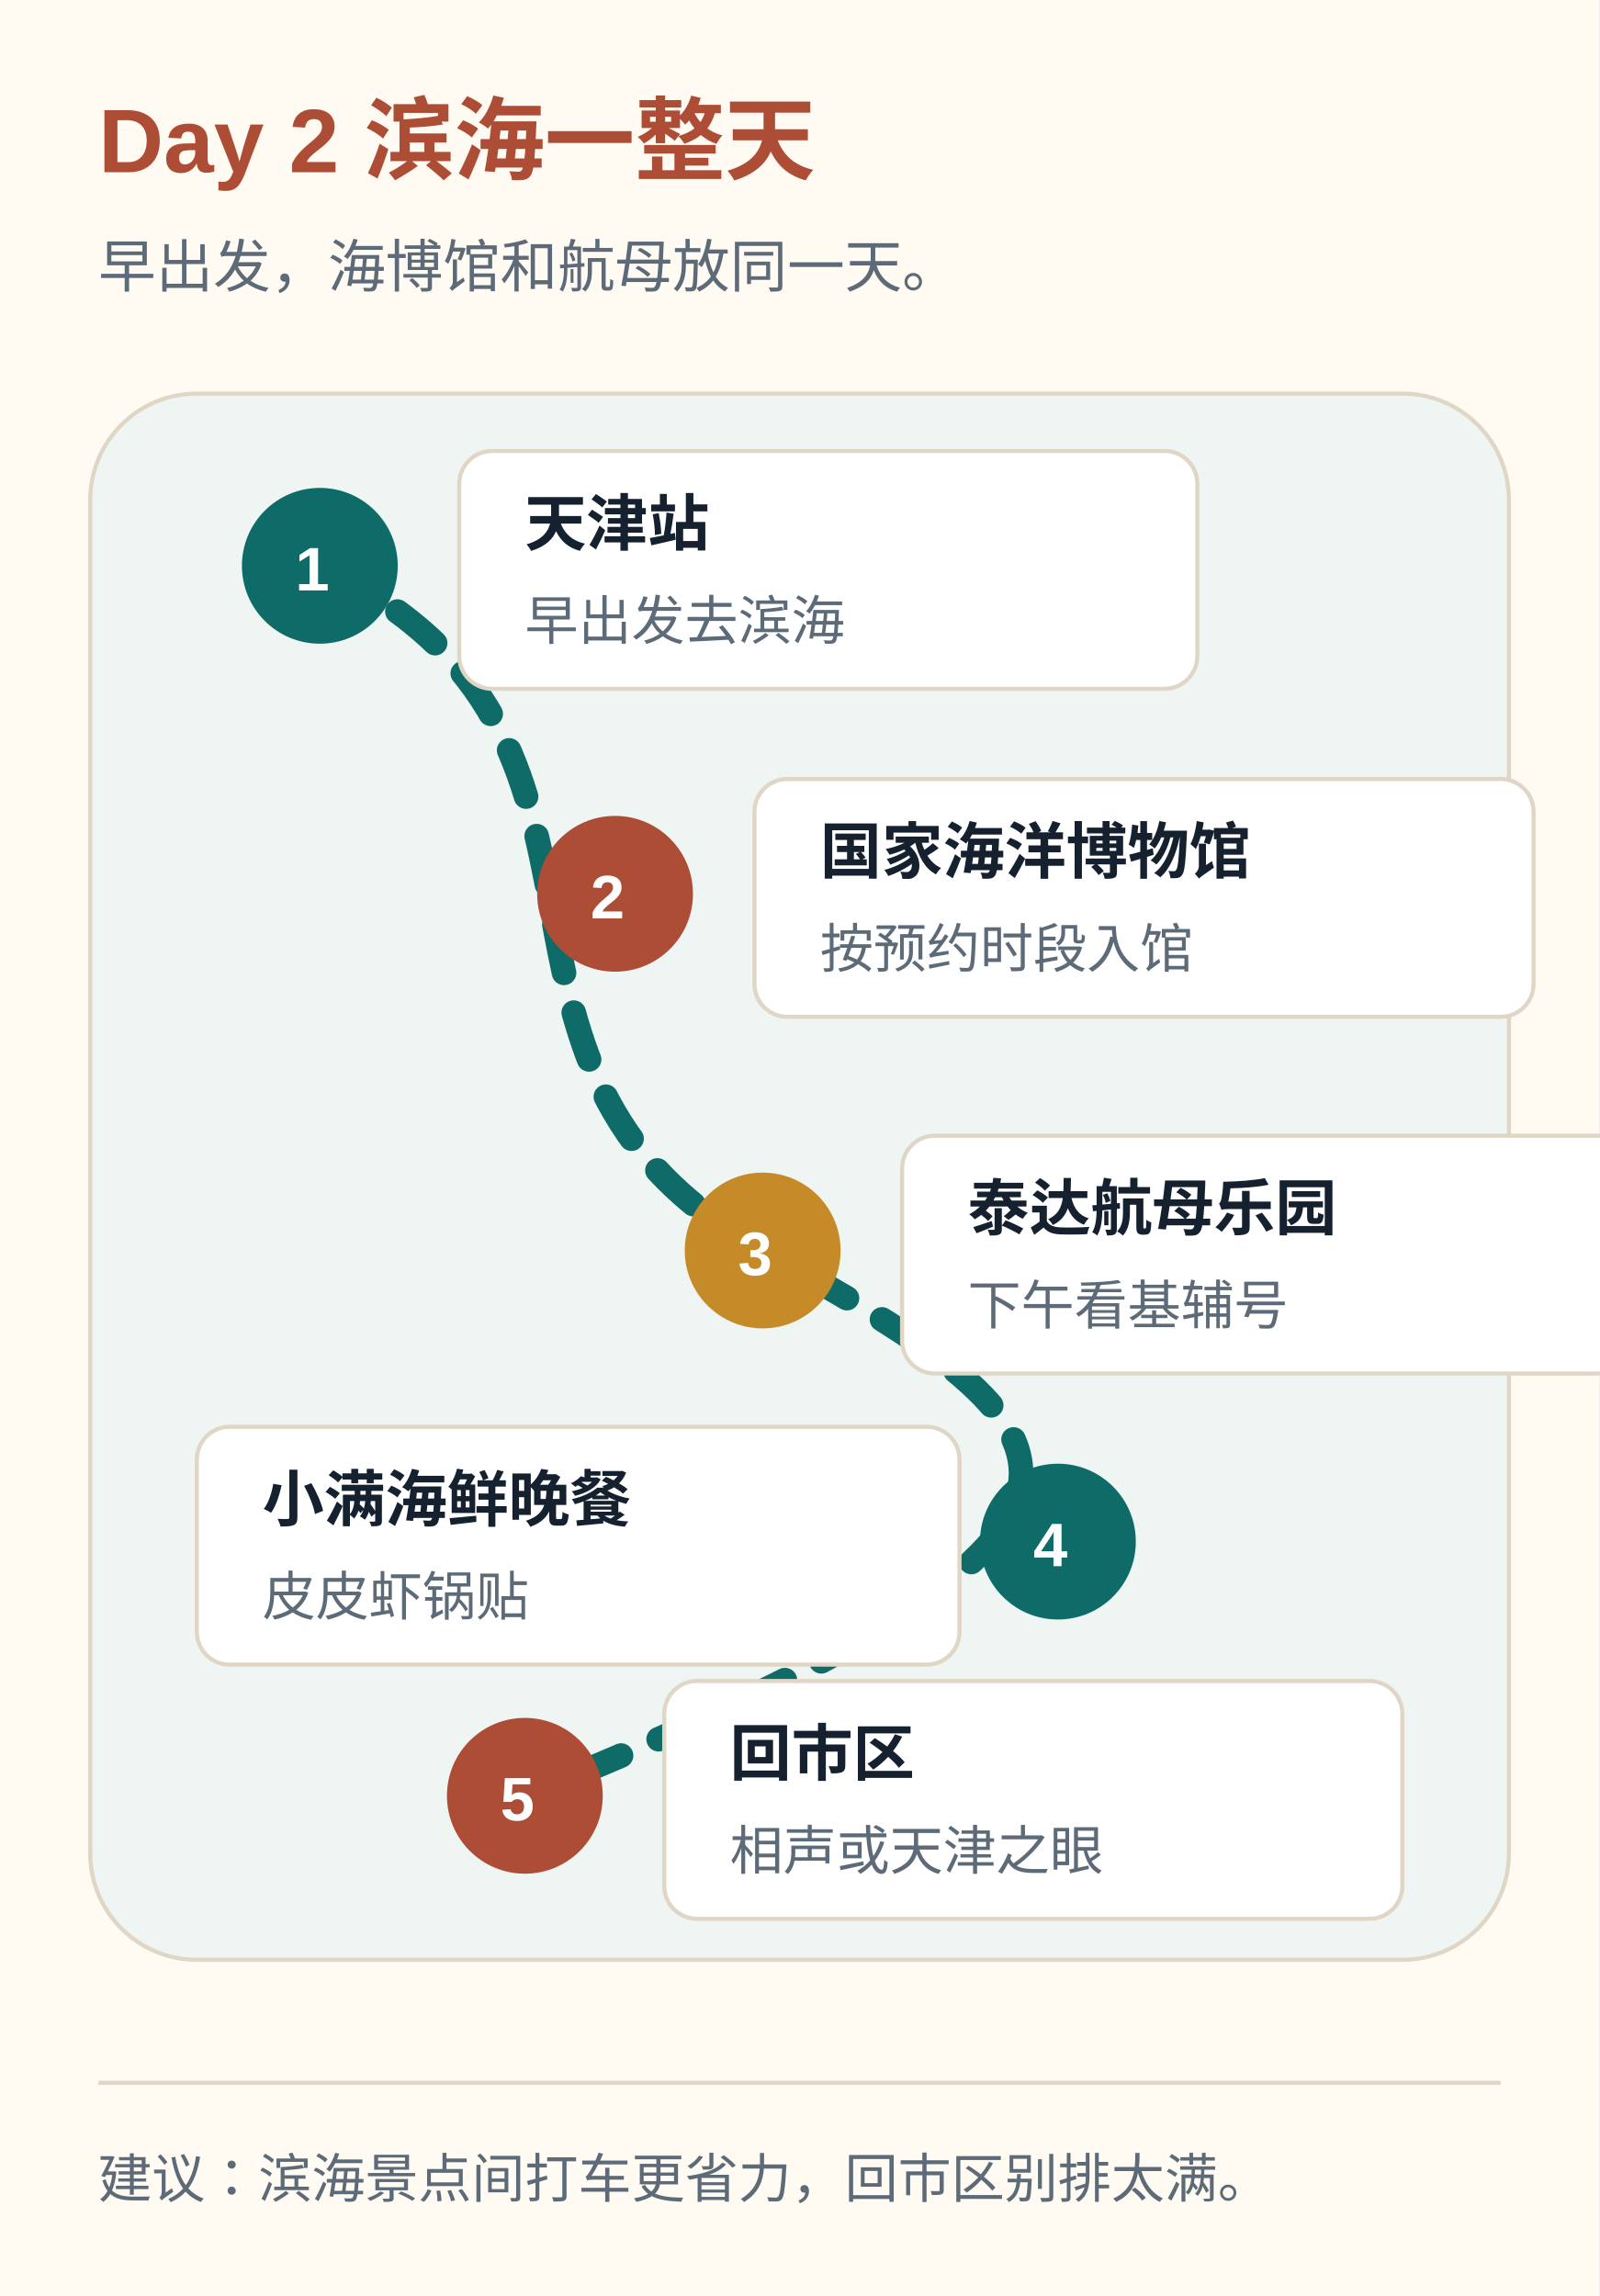
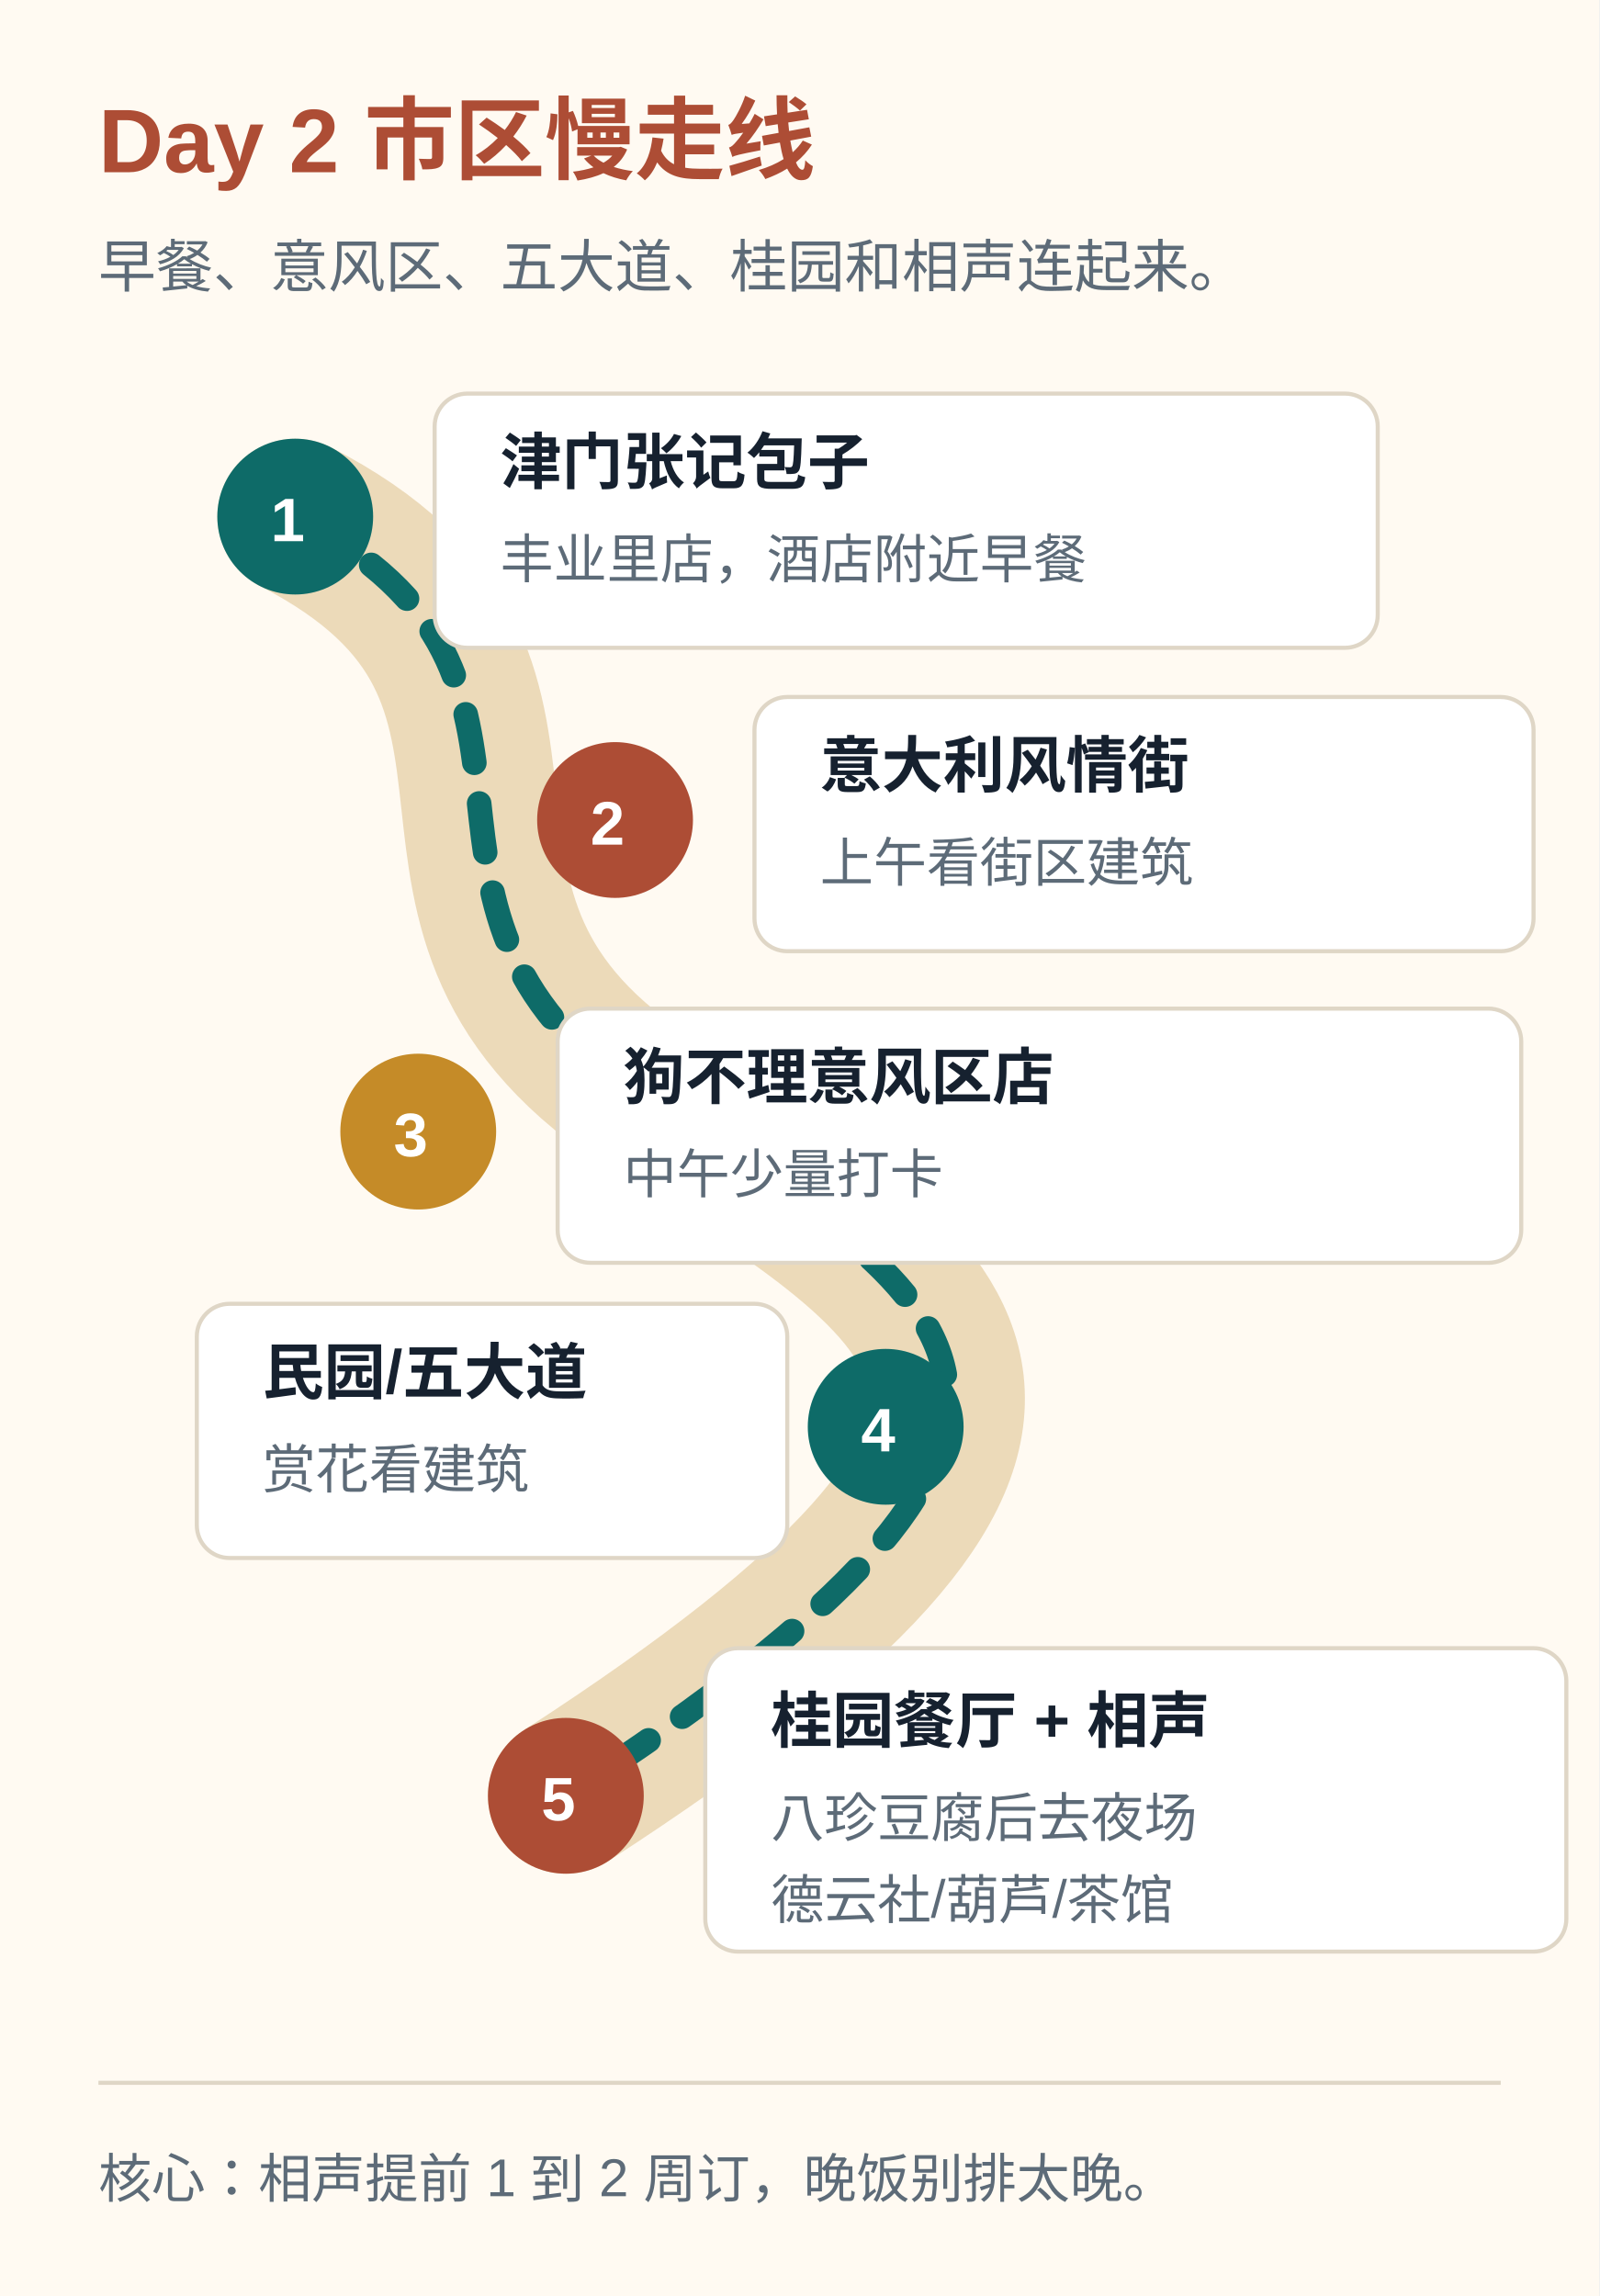
<svg xmlns="http://www.w3.org/2000/svg" viewBox="0 0 390 560" role="img" aria-labelledby="title desc">
  <rect width="390" height="560" fill="#fffaf2" />
-   <rect x="22" y="96" width="346" height="382" rx="26" fill="#eef5f3" stroke="#dfd6c6" />
-   <path d="M78 138 C166 180 104 260 186 305 S290 372 128 438" fill="none" stroke="#0e6b68" stroke-width="6" stroke-linecap="round" stroke-dasharray="12 10" />
+   <path d="M72 126 C150 166 84 222 160 270 S280 346 138 438" fill="none" stroke="#d7b77c" stroke-width="38" stroke-linecap="round" opacity=".48" />
+   <path d="M72 126 C150 166 84 222 160 270 S280 346 138 438" fill="none" stroke="#0e6b68" stroke-width="6" stroke-linecap="round" stroke-dasharray="12 10" />
  <g font-family="PingFang SC, Microsoft YaHei, Arial, sans-serif">
-     <text x="24" y="42" fill="#ad4d35" font-size="22" font-weight="700">Day 2 滨海一整天</text>
-     <text x="24" y="70" fill="#5d6b78" font-size="14">早出发，海博馆和航母放同一天。</text>
+     <text x="24" y="42" fill="#ad4d35" font-size="22" font-weight="700">Day 2 市区慢走线</text>
+     <text x="24" y="70" fill="#5d6b78" font-size="14">早餐、意风区、五大道、桂园和相声连起来。</text>
  </g>
  <g font-family="PingFang SC, Microsoft YaHei, Arial, sans-serif" font-size="15">
-     <g transform="translate(78 138)">
+     <g transform="translate(72 126)">
      <circle r="19" fill="#0e6b68" />
      <text x="-6" y="6" fill="#fff" font-weight="700">1</text>
-       <rect x="34" y="-28" width="180" height="58" rx="8" fill="#fff" stroke="#dfd6c6" />
-       <text x="50" y="-5" fill="#16212f" font-weight="700">天津站</text>
-       <text x="50" y="18" fill="#5d6b78" font-size="13">早出发去滨海</text>
+       <rect x="34" y="-30" width="230" height="62" rx="8" fill="#fff" stroke="#dfd6c6" />
+       <text x="50" y="-8" fill="#16212f" font-weight="700">津门张记包子</text>
+       <text x="50" y="15" fill="#5d6b78" font-size="13">丰业里店，酒店附近早餐</text>
    </g>
-     <g transform="translate(150 218)">
+     <g transform="translate(150 200)">
      <circle r="19" fill="#ad4d35" />
      <text x="-6" y="6" fill="#fff" font-weight="700">2</text>
-       <rect x="34" y="-28" width="190" height="58" rx="8" fill="#fff" stroke="#dfd6c6" />
-       <text x="50" y="-5" fill="#16212f" font-weight="700">国家海洋博物馆</text>
-       <text x="50" y="18" fill="#5d6b78" font-size="13">按预约时段入馆</text>
+       <rect x="34" y="-30" width="190" height="62" rx="8" fill="#fff" stroke="#dfd6c6" />
+       <text x="50" y="-8" fill="#16212f" font-weight="700">意大利风情街</text>
+       <text x="50" y="15" fill="#5d6b78" font-size="13">上午看街区建筑</text>
    </g>
-     <g transform="translate(186 305)">
+     <g transform="translate(102 276)">
      <circle r="19" fill="#c58b28" />
      <text x="-6" y="6" fill="#fff" font-weight="700">3</text>
-       <rect x="34" y="-28" width="185" height="58" rx="8" fill="#fff" stroke="#dfd6c6" />
-       <text x="50" y="-5" fill="#16212f" font-weight="700">泰达航母乐园</text>
-       <text x="50" y="18" fill="#5d6b78" font-size="13">下午看基辅号</text>
+       <rect x="34" y="-30" width="235" height="62" rx="8" fill="#fff" stroke="#dfd6c6" />
+       <text x="50" y="-8" fill="#16212f" font-weight="700">狗不理意风区店</text>
+       <text x="50" y="15" fill="#5d6b78" font-size="13">中午少量打卡</text>
    </g>
-     <g transform="translate(258 376)">
+     <g transform="translate(216 348)">
      <circle r="19" fill="#0e6b68" />
      <text x="-6" y="6" fill="#fff" font-weight="700">4</text>
-       <rect x="-210" y="-28" width="186" height="58" rx="8" fill="#fff" stroke="#dfd6c6" />
-       <text x="-194" y="-5" fill="#16212f" font-weight="700">小满海鲜晚餐</text>
-       <text x="-194" y="18" fill="#5d6b78" font-size="13">皮皮虾锅贴</text>
+       <rect x="-168" y="-30" width="144" height="62" rx="8" fill="#fff" stroke="#dfd6c6" />
+       <text x="-152" y="-8" fill="#16212f" font-weight="700">民园/五大道</text>
+       <text x="-152" y="15" fill="#5d6b78" font-size="13">赏花看建筑</text>
    </g>
-     <g transform="translate(128 438)">
+     <g transform="translate(138 438)">
      <circle r="19" fill="#ad4d35" />
      <text x="-6" y="6" fill="#fff" font-weight="700">5</text>
-       <rect x="34" y="-28" width="180" height="58" rx="8" fill="#fff" stroke="#dfd6c6" />
-       <text x="50" y="-5" fill="#16212f" font-weight="700">回市区</text>
-       <text x="50" y="18" fill="#5d6b78" font-size="13">相声或天津之眼</text>
+       <rect x="34" y="-36" width="210" height="74" rx="8" fill="#fff" stroke="#dfd6c6" />
+       <text x="50" y="-13" fill="#16212f" font-weight="700">桂园餐厅 + 相声</text>
+       <text x="50" y="10" fill="#5d6b78" font-size="13">八珍豆腐后去夜场</text>
+       <text x="50" y="30" fill="#5d6b78" font-size="13">德云社/葫芦/茶馆</text>
    </g>
  </g>
  <path d="M24 508 H366" stroke="#dfd6c6" />
-   <text x="24" y="536" fill="#5d6b78" font-family="PingFang SC, Microsoft YaHei, Arial, sans-serif" font-size="13">建议：滨海景点间打车更省力，回市区别排太满。</text>
+   <text x="24" y="536" fill="#5d6b78" font-family="PingFang SC, Microsoft YaHei, Arial, sans-serif" font-size="13">核心：相声提前 1 到 2 周订，晚饭别排太晚。</text>
</svg>
